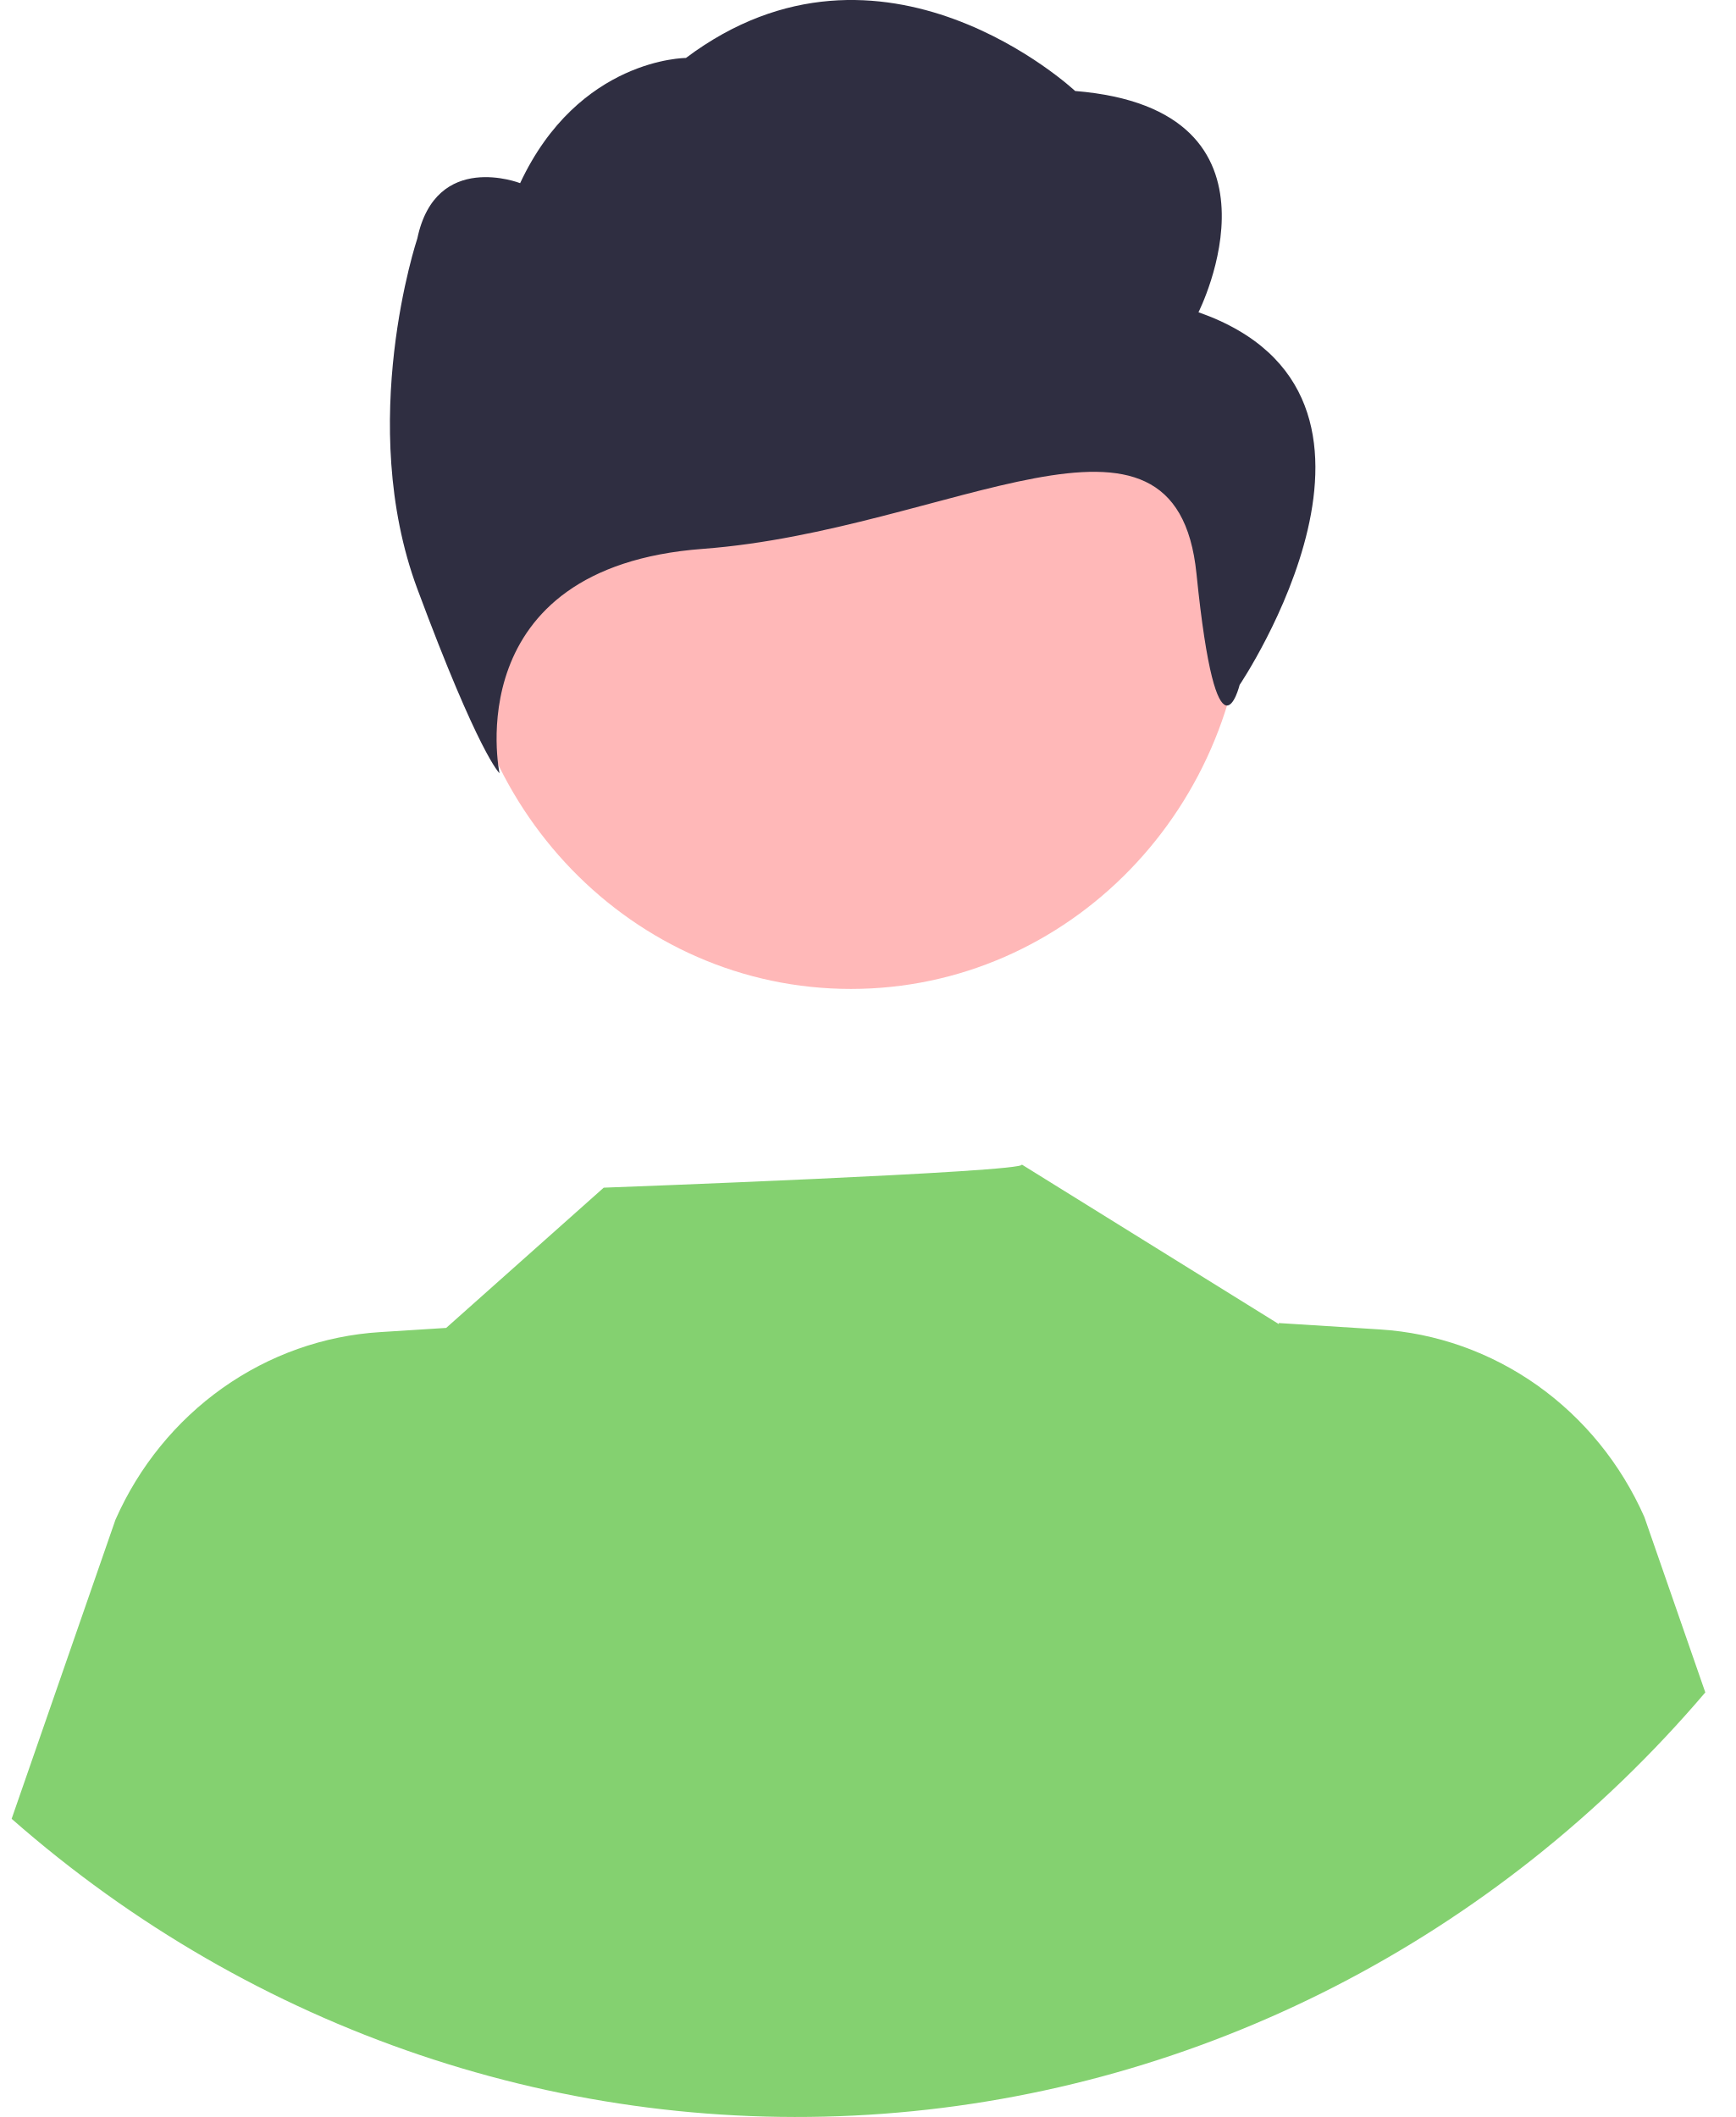
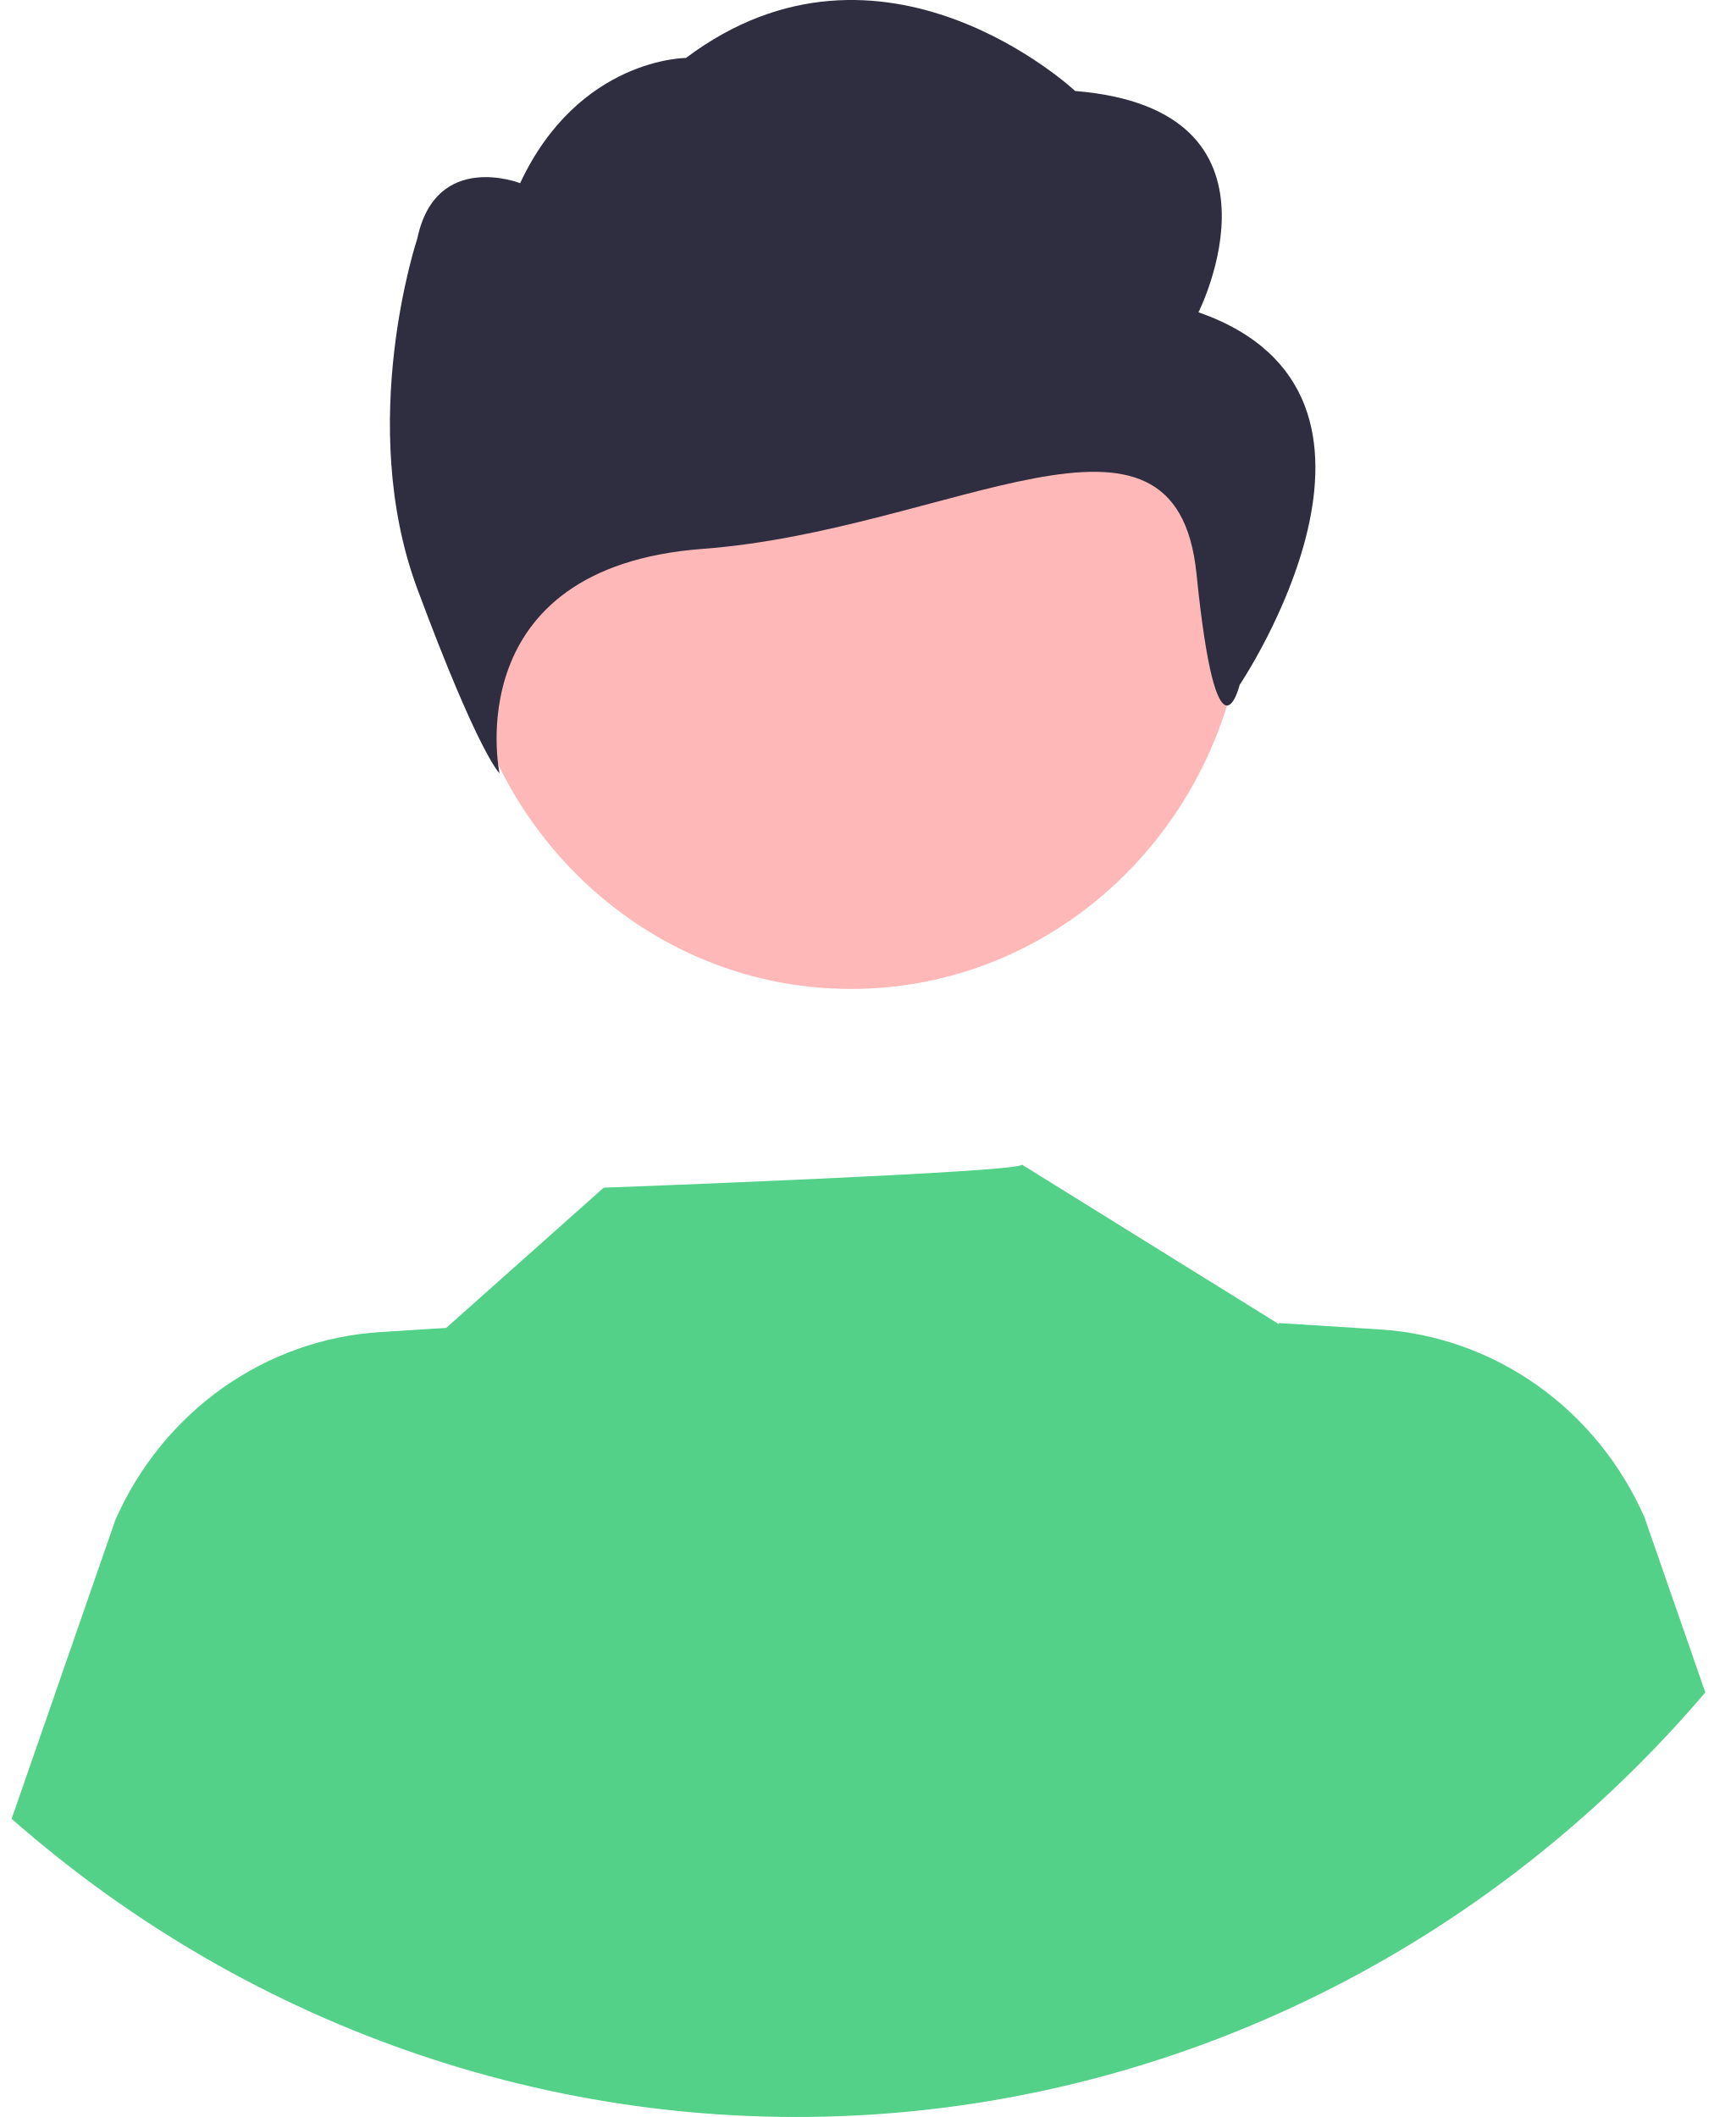
<svg xmlns="http://www.w3.org/2000/svg" width="41" height="50" viewBox="0 0 41 50" fill="none">
  <g id="osoba2">
    <g id="head2">
      <path id="Vector" d="M20.097 23.357C25.246 23.357 29.42 19.048 29.42 13.733C29.42 8.417 25.246 4.108 20.097 4.108C14.948 4.108 10.774 8.417 10.774 13.733C10.774 19.048 14.948 23.357 20.097 23.357Z" fill="#FFB8B8" />
      <path id="bf427902-b9bf-4946-b5d7-5c1c7e04535e" d="M28.305 7.375C28.305 7.375 30.733 2.584 25.392 2.149C25.392 2.149 20.84 -2.115 16.2 1.369C16.2 1.369 13.668 1.369 12.284 4.326C12.284 4.326 10.294 3.547 9.856 5.633C9.856 5.633 8.4 9.988 9.856 13.907C11.313 17.827 11.797 18.262 11.797 18.262C11.797 18.262 10.775 13.398 16.601 12.963C22.427 12.527 27.772 8.759 28.258 13.55C28.743 18.34 29.277 16.176 29.277 16.176C29.277 16.176 33.889 9.334 28.305 7.375Z" fill="#2F2E41" />
    </g>
-     <path id="body2" d="M40.275 39.972C35.322 45.791 28.351 49.365 20.867 49.923C13.383 50.481 5.987 47.979 0.275 42.957L2.727 35.893C3.281 34.638 4.156 33.563 5.257 32.782C6.358 32.002 7.644 31.545 8.978 31.462L10.538 31.363L14.258 28.051C14.258 28.051 24.281 27.681 24.132 27.504L30.204 31.274L30.199 31.248L32.586 31.399C33.919 31.482 35.205 31.939 36.306 32.719C37.407 33.5 38.282 34.575 38.836 35.83L40.275 39.972Z" fill="#84D170" />
+     <path id="body2" d="M40.275 39.972C35.322 45.791 28.351 49.365 20.867 49.923C13.383 50.481 5.987 47.979 0.275 42.957L2.727 35.893C3.281 34.638 4.156 33.563 5.257 32.782C6.358 32.002 7.644 31.545 8.978 31.462L10.538 31.363L14.258 28.051C14.258 28.051 24.281 27.681 24.132 27.504L30.204 31.274L30.199 31.248L32.586 31.399C33.919 31.482 35.205 31.939 36.306 32.719C37.407 33.5 38.282 34.575 38.836 35.83L40.275 39.972Z" fill="#53d188" />
  </g>
</svg>
